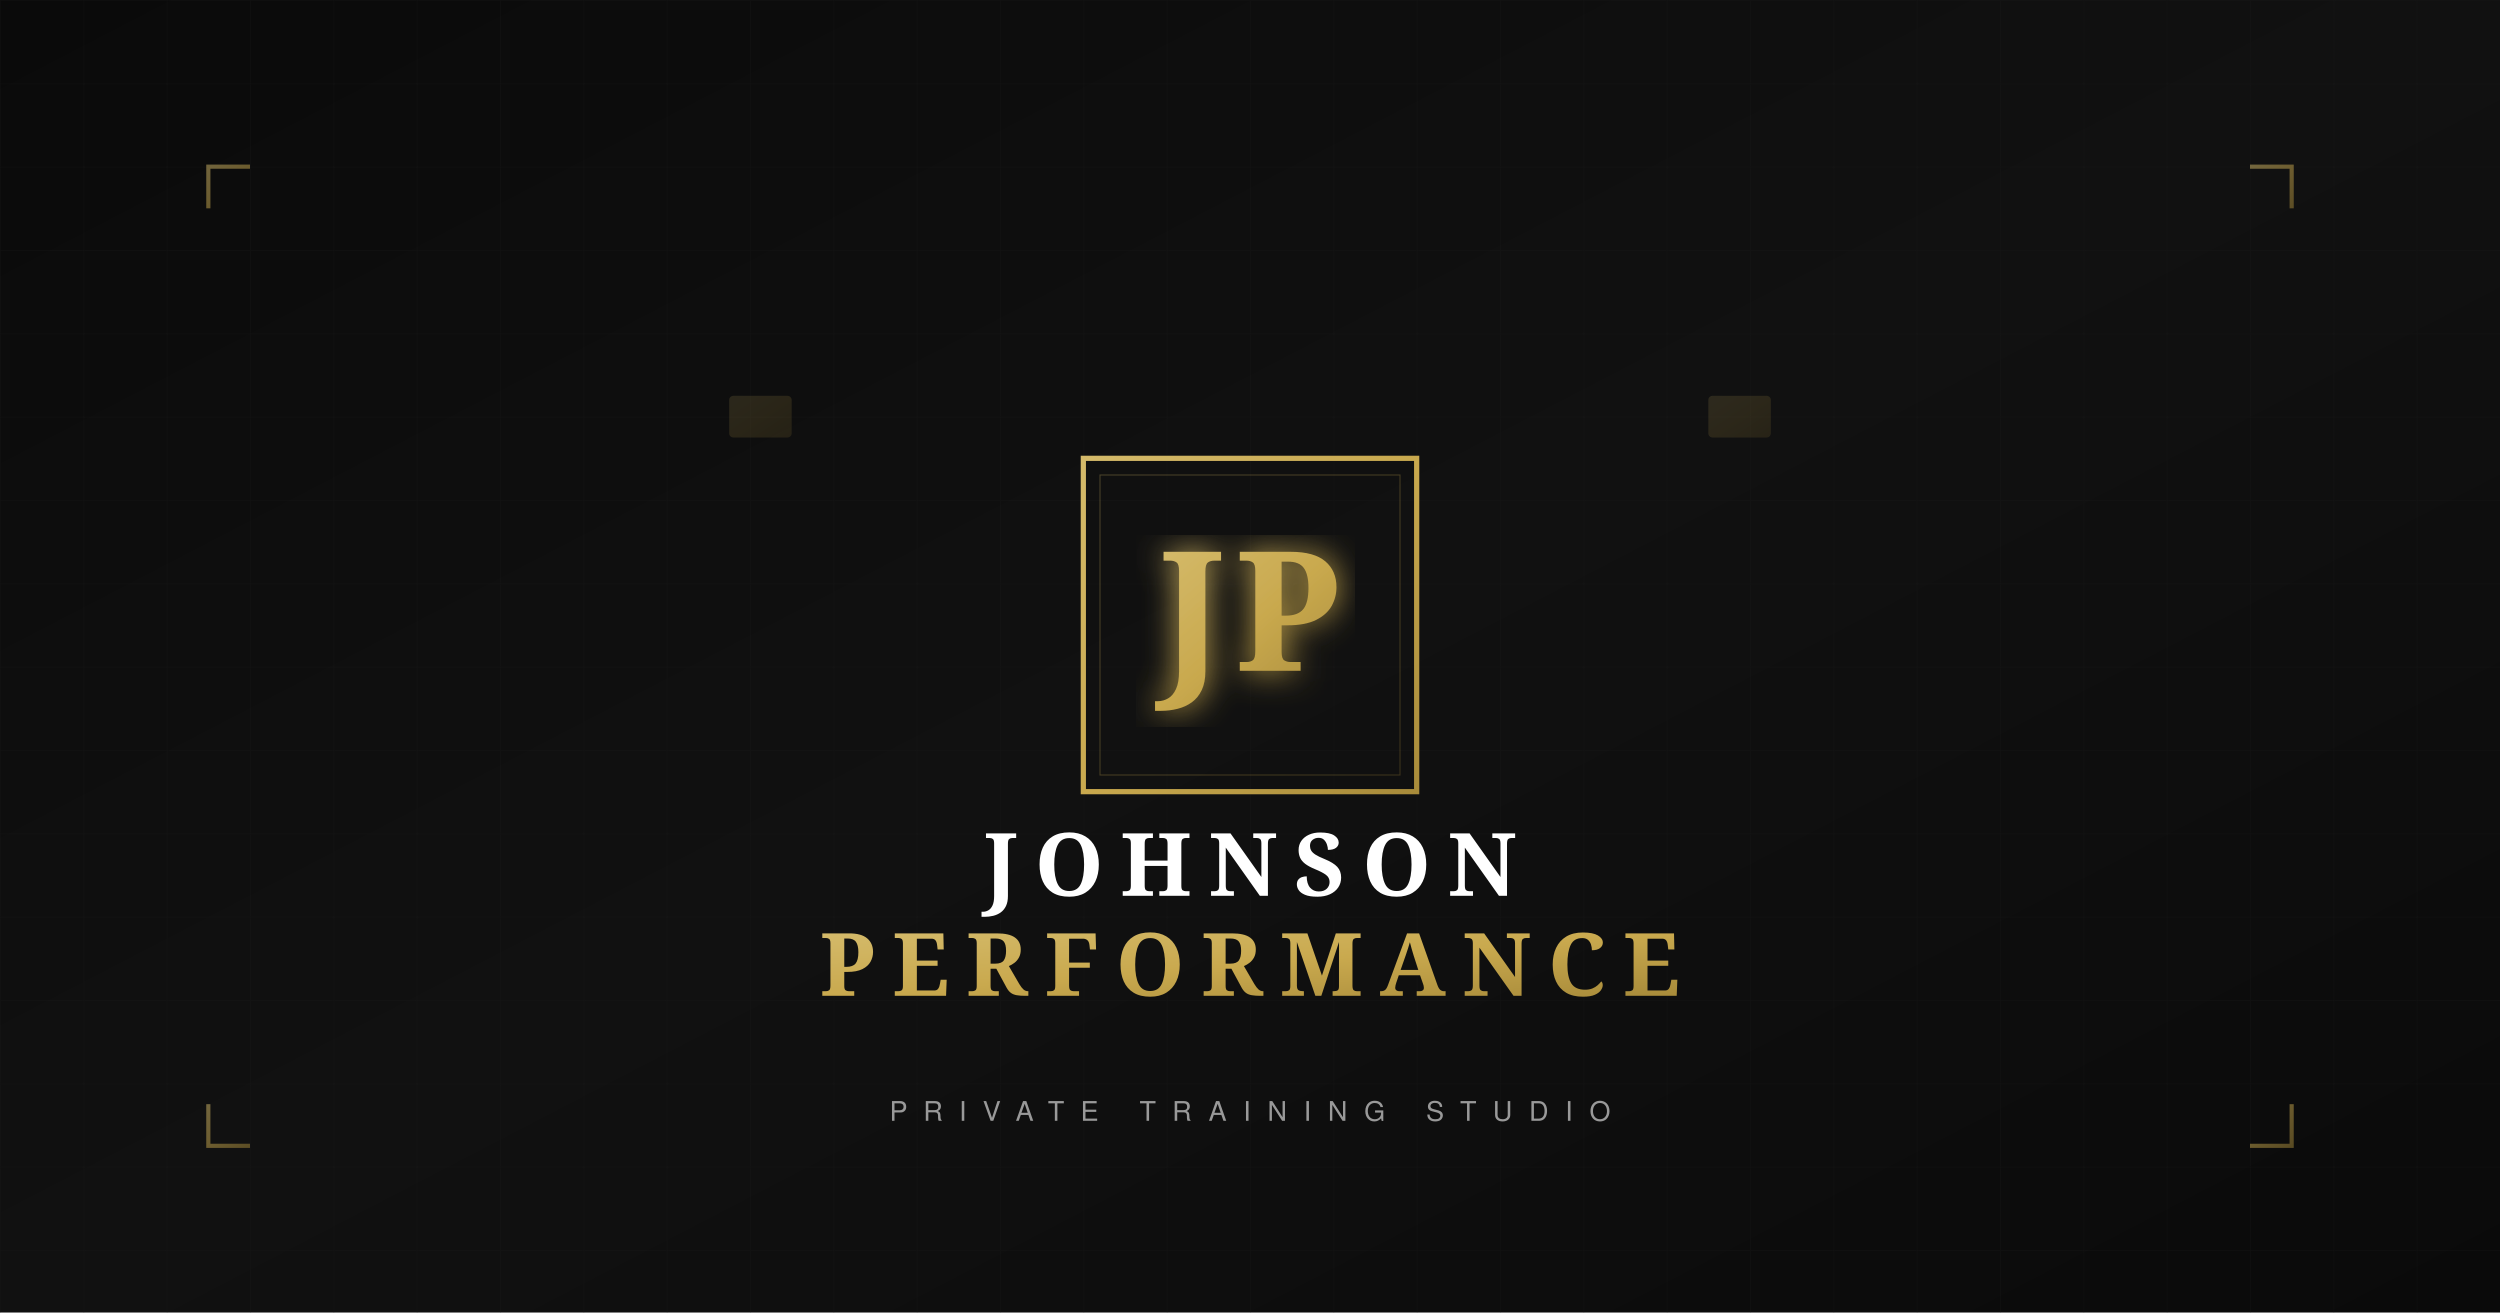
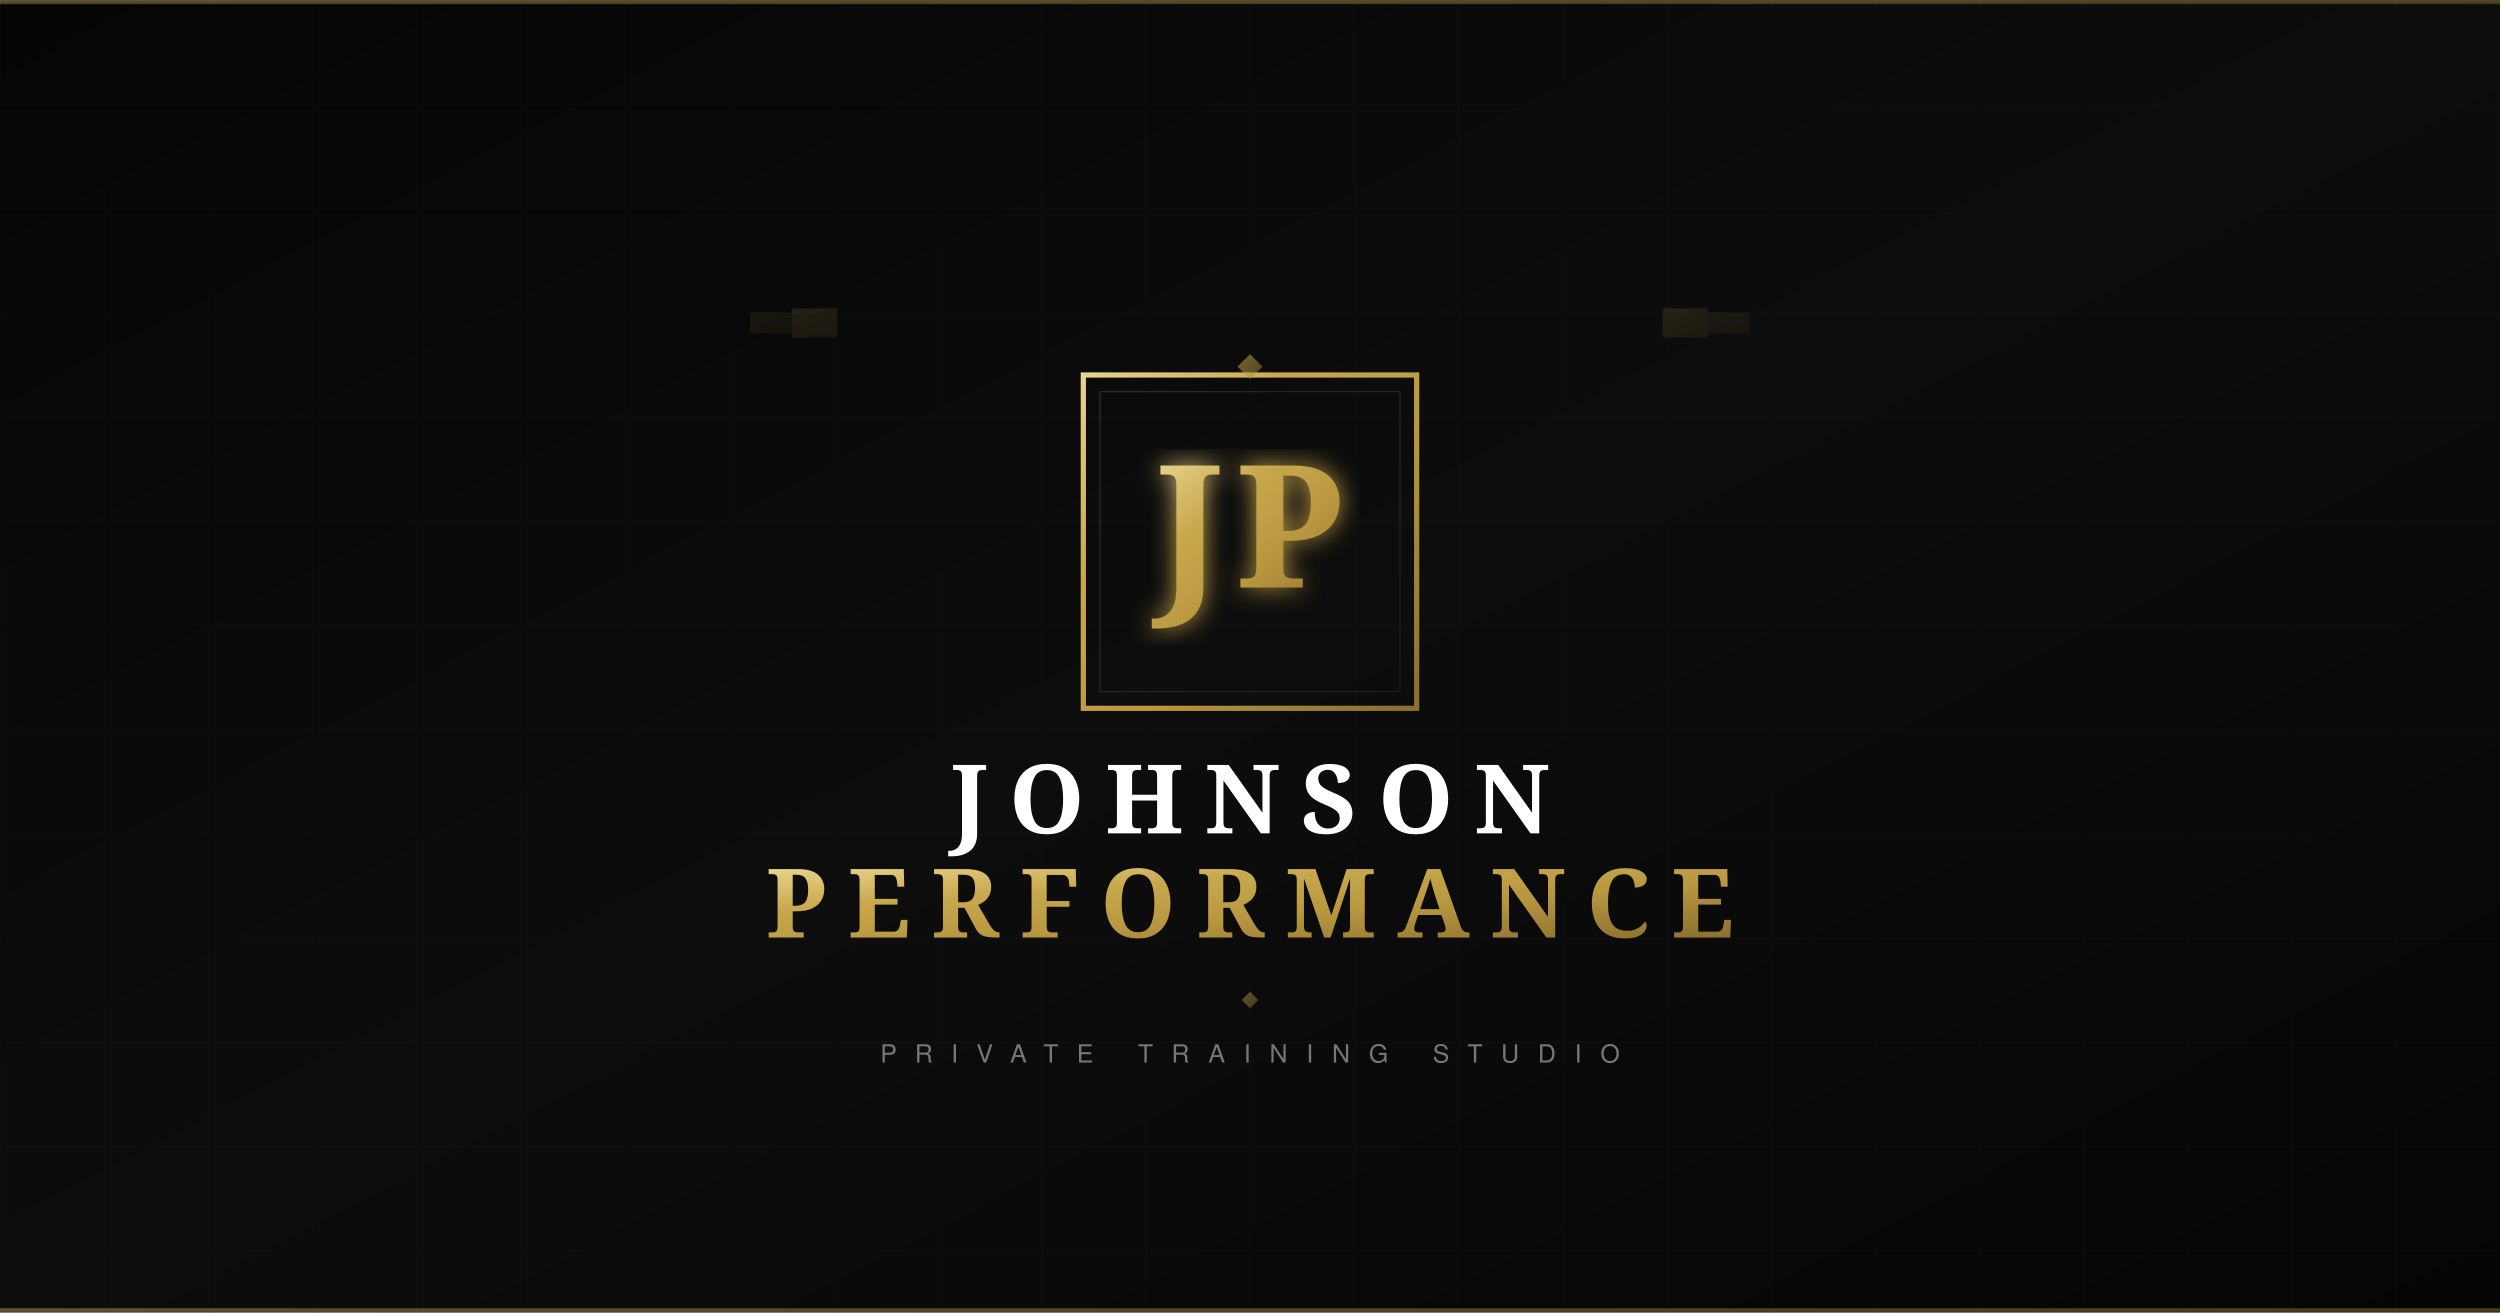
<svg xmlns="http://www.w3.org/2000/svg" viewBox="0 0 1200 630">
  <defs>
-     <linearGradient id="bgGrad" x1="0%" y1="0%" x2="100%" y2="100%">
-       <stop offset="0%" style="stop-color:#0A0A0A" />
-       <stop offset="50%" style="stop-color:#111111" />
-       <stop offset="100%" style="stop-color:#0A0A0A" />
+     <linearGradient id="bgG" x1="0%" y1="0%" x2="100%" y2="100%">
+       <stop offset="0%" style="stop-color:#050505" />
+       <stop offset="50%" style="stop-color:#0D0D0D" />
+       <stop offset="100%" style="stop-color:#050505" />
    </linearGradient>
-     <linearGradient id="gd" x1="0%" y1="0%" x2="100%" y2="100%">
-       <stop offset="0%" style="stop-color:#D4BA6A" />
-       <stop offset="50%" style="stop-color:#C9A94E" />
-       <stop offset="100%" style="stop-color:#A88B3A" />
+     <linearGradient id="gB" x1="0%" y1="0%" x2="100%" y2="100%">
+       <stop offset="0%" style="stop-color:#E8D48B" />
+       <stop offset="30%" style="stop-color:#C9A94E" />
+       <stop offset="60%" style="stop-color:#B8973F" />
+       <stop offset="100%" style="stop-color:#8A6E2F" />
    </linearGradient>
-     <pattern id="gridPattern" width="40" height="40" patternUnits="userSpaceOnUse">
-       <line x1="0" y1="0" x2="0" y2="40" stroke="#1A1A1A" stroke-width="0.5" />
-       <line x1="0" y1="0" x2="40" y2="0" stroke="#1A1A1A" stroke-width="0.5" />
-     </pattern>
-     <filter id="glow">
-       <feGaussianBlur stdDeviation="8" result="blur" />
+     <filter id="glowB">
+       <feGaussianBlur stdDeviation="6" result="blur" />
      <feMerge>
        <feMergeNode in="blur" />
        <feMergeNode in="SourceGraphic" />
      </feMerge>
    </filter>
+     <pattern id="grid" width="50" height="50" patternUnits="userSpaceOnUse">
+       <line x1="0" y1="0" x2="0" y2="50" stroke="#151515" stroke-width="0.5" />
+       <line x1="0" y1="0" x2="50" y2="0" stroke="#151515" stroke-width="0.5" />
+     </pattern>
  </defs>
-   <rect width="1200" height="630" fill="url(#bgGrad)" />
-   <rect width="1200" height="630" fill="url(#gridPattern)" opacity="0.4" />
-   <line x1="80" y1="0" x2="80" y2="630" stroke="url(#gd)" stroke-width="1" opacity="0.15" />
-   <line x1="1120" y1="0" x2="1120" y2="630" stroke="url(#gd)" stroke-width="1" opacity="0.15" />
-   <line x1="0" y1="80" x2="1200" y2="80" stroke="url(#gd)" stroke-width="0.5" opacity="0.1" />
-   <line x1="0" y1="550" x2="1200" y2="550" stroke="url(#gd)" stroke-width="0.5" opacity="0.1" />
-   <line x1="350" y1="200" x2="850" y2="200" stroke="url(#gd)" stroke-width="2" opacity="0.2" />
-   <rect x="350" y="190" width="30" height="20" rx="2" fill="url(#gd)" opacity="0.15" />
-   <rect x="820" y="190" width="30" height="20" rx="2" fill="url(#gd)" opacity="0.15" />
-   <rect x="520" y="220" width="160" height="160" fill="none" stroke="url(#gd)" stroke-width="2.5" />
-   <rect x="528" y="228" width="144" height="144" fill="none" stroke="url(#gd)" stroke-width="0.5" opacity="0.3" />
-   <text x="600" y="322" font-family="Georgia, serif" font-size="80" font-weight="700" fill="url(#gd)" text-anchor="middle" letter-spacing="5" filter="url(#glow)">JP</text>
-   <text x="600" y="430" font-family="Georgia, serif" font-size="42" font-weight="600" fill="#FFFFFF" text-anchor="middle" letter-spacing="8">JOHNSON</text>
-   <text x="600" y="478" font-family="Georgia, serif" font-size="42" font-weight="600" fill="url(#gd)" text-anchor="middle" letter-spacing="8">PERFORMANCE</text>
-   <line x1="420" y1="510" x2="560" y2="510" stroke="url(#gd)" stroke-width="0.5" opacity="0.4" />
-   <text x="600" y="538" font-family="Helvetica, sans-serif" font-size="13" fill="#999999" text-anchor="middle" letter-spacing="8">PRIVATE TRAINING STUDIO</text>
-   <line x1="640" y1="510" x2="780" y2="510" stroke="url(#gd)" stroke-width="0.5" opacity="0.4" />
-   <polyline points="100,100 100,80 120,80" fill="none" stroke="url(#gd)" stroke-width="2" opacity="0.5" />
-   <polyline points="1100,100 1100,80 1080,80" fill="none" stroke="url(#gd)" stroke-width="2" opacity="0.5" />
-   <polyline points="100,530 100,550 120,550" fill="none" stroke="url(#gd)" stroke-width="2" opacity="0.5" />
-   <polyline points="1100,530 1100,550 1080,550" fill="none" stroke="url(#gd)" stroke-width="2" opacity="0.5" />
+   <rect width="1200" height="630" fill="url(#bgG)" />
+   <rect width="1200" height="630" fill="url(#grid)" opacity="0.5" />
+   <rect x="0" y="0" width="1200" height="2" fill="url(#gB)" opacity="0.4" />
+   <rect x="0" y="628" width="1200" height="2" fill="url(#gB)" opacity="0.4" />
+   <path d="M60,60 L100,60" stroke="url(#gB)" stroke-width="2" fill="none" opacity="0.5" />
+   <path d="M60,60 L60,100" stroke="url(#gB)" stroke-width="2" fill="none" opacity="0.5" />
+   <path d="M1140,60 L1100,60" stroke="url(#gB)" stroke-width="2" fill="none" opacity="0.5" />
+   <path d="M1140,60 L1140,100" stroke="url(#gB)" stroke-width="2" fill="none" opacity="0.5" />
+   <path d="M60,570 L100,570" stroke="url(#gB)" stroke-width="2" fill="none" opacity="0.5" />
+   <path d="M60,570 L60,530" stroke="url(#gB)" stroke-width="2" fill="none" opacity="0.5" />
+   <path d="M1140,570 L1100,570" stroke="url(#gB)" stroke-width="2" fill="none" opacity="0.5" />
+   <path d="M1140,570 L1140,530" stroke="url(#gB)" stroke-width="2" fill="none" opacity="0.5" />
+   <rect x="380" y="148" width="22" height="14" rx="1" fill="url(#gB)" opacity="0.12" />
+   <rect x="360" y="150" width="20" height="10" rx="1" fill="url(#gB)" opacity="0.08" />
+   <line x1="402" y1="155" x2="798" y2="155" stroke="url(#gB)" stroke-width="2.5" opacity="0.15" />
+   <rect x="798" y="148" width="22" height="14" rx="1" fill="url(#gB)" opacity="0.12" />
+   <rect x="820" y="150" width="20" height="10" rx="1" fill="url(#gB)" opacity="0.08" />
+   <rect x="520" y="180" width="160" height="160" fill="none" stroke="url(#gB)" stroke-width="2.5" />
+   <rect x="528" y="188" width="144" height="144" fill="none" stroke="url(#gB)" stroke-width="0.5" opacity="0.2" />
+   <path d="M520,180 L548,180" stroke="url(#gB)" stroke-width="4" fill="none" />
+   <path d="M520,180 L520,208" stroke="url(#gB)" stroke-width="4" fill="none" />
+   <path d="M680,180 L652,180" stroke="url(#gB)" stroke-width="4" fill="none" />
+   <path d="M680,180 L680,208" stroke="url(#gB)" stroke-width="4" fill="none" />
+   <path d="M520,340 L548,340" stroke="url(#gB)" stroke-width="4" fill="none" />
+   <path d="M520,340 L520,312" stroke="url(#gB)" stroke-width="4" fill="none" />
+   <path d="M680,340 L652,340" stroke="url(#gB)" stroke-width="4" fill="none" />
+   <path d="M680,340 L680,312" stroke="url(#gB)" stroke-width="4" fill="none" />
+   <polygon points="600,170 606,176 600,182 594,176" fill="url(#gB)" opacity="0.5" />
+   <text x="600" y="282" font-family="Georgia, serif" font-size="82" font-weight="700" fill="url(#gB)" text-anchor="middle" letter-spacing="6" filter="url(#glowB)">JP</text>
+   <text x="600" y="400" font-family="Georgia, serif" font-size="46" font-weight="600" fill="#FFFFFF" text-anchor="middle" letter-spacing="10">JOHNSON</text>
+   <text x="600" y="450" font-family="Georgia, serif" font-size="46" font-weight="600" fill="url(#gB)" text-anchor="middle" letter-spacing="10">PERFORMANCE</text>
+   <line x1="400" y1="480" x2="570" y2="480" stroke="url(#gB)" stroke-width="0.5" opacity="0.35" />
+   <polygon points="600,476 604,480 600,484 596,480" fill="url(#gB)" opacity="0.4" />
+   <line x1="630" y1="480" x2="800" y2="480" stroke="url(#gB)" stroke-width="0.5" opacity="0.35" />
+   <text x="600" y="510" font-family="Helvetica, sans-serif" font-size="12" fill="#777777" text-anchor="middle" letter-spacing="9">PRIVATE TRAINING STUDIO</text>
</svg>
